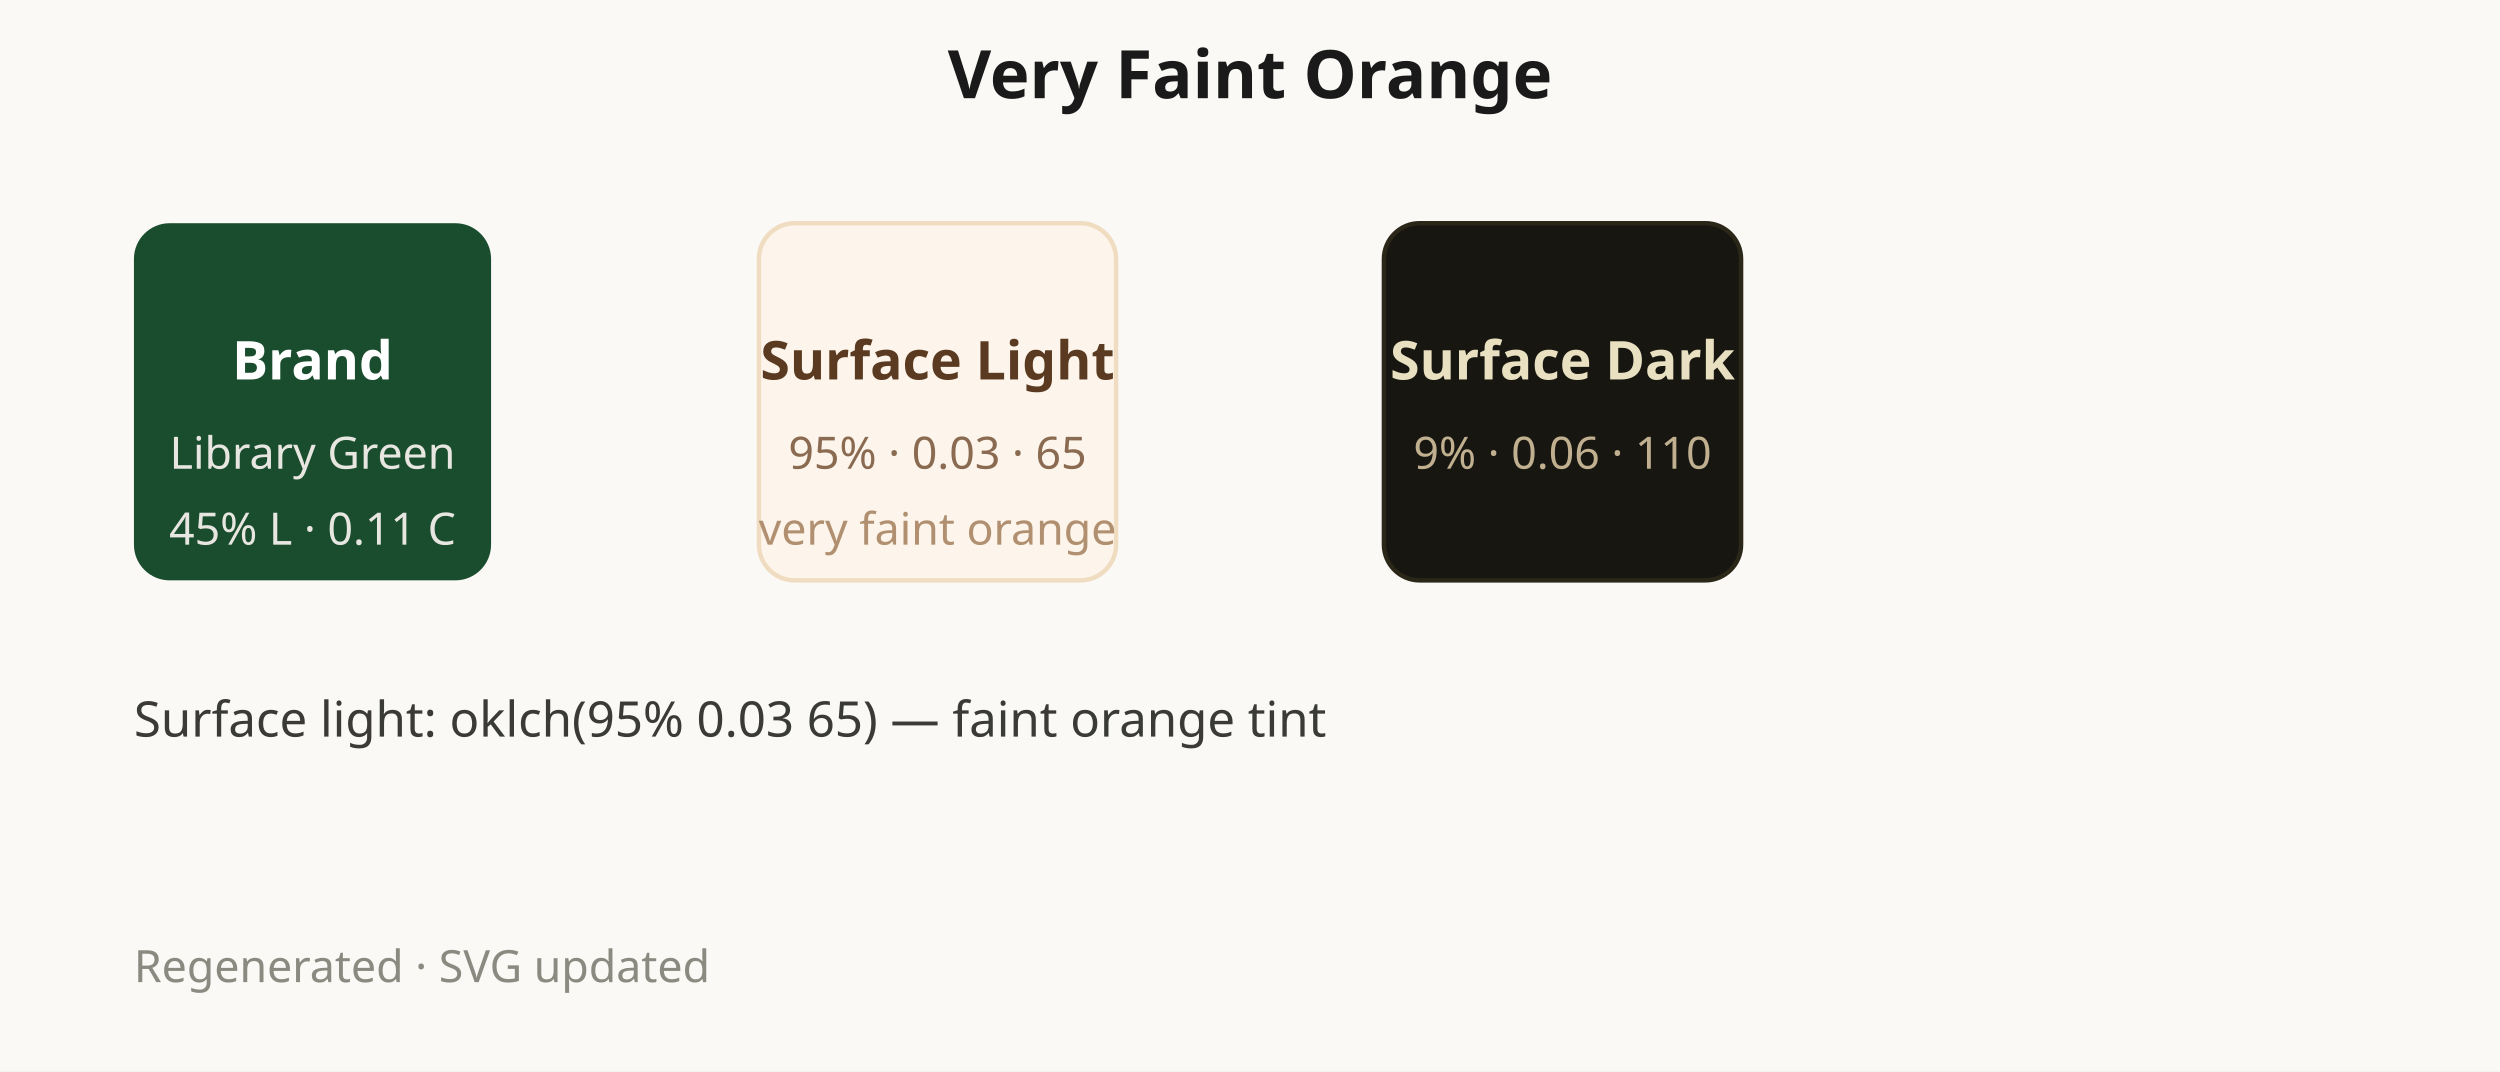
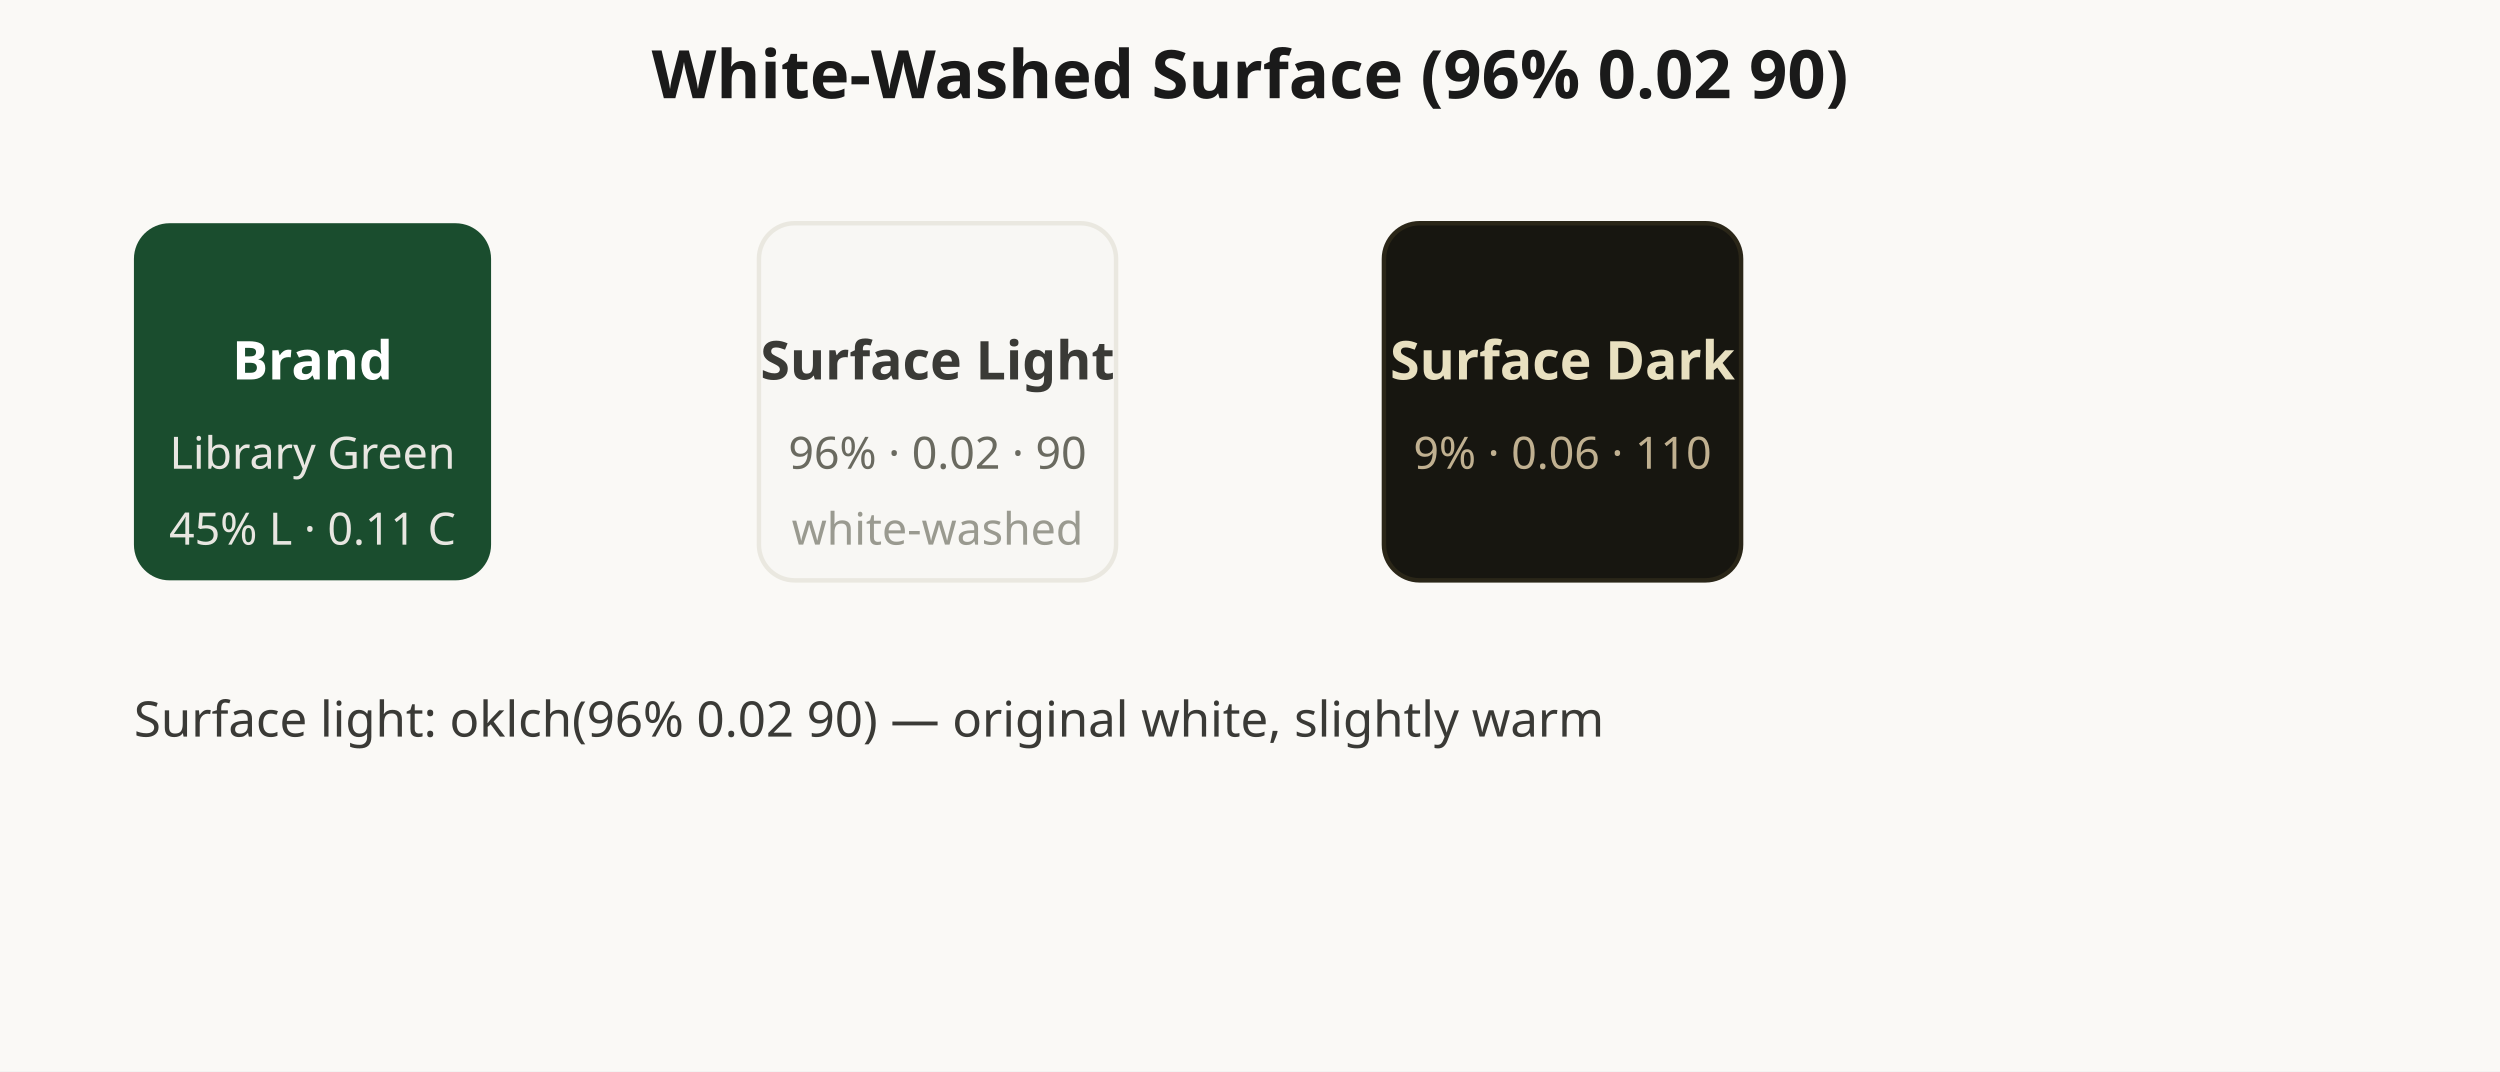
<svg xmlns="http://www.w3.org/2000/svg" viewBox="0 0 560 240" width="560" height="240" style="font-family:system-ui,sans-serif;font-size:13px;">
  <rect width="560" height="240" fill="#faf9f6" />
-   <text x="280" y="22" text-anchor="middle" font-weight="600" font-size="15" fill="#1a1a1a">Very Faint Orange</text>
+   <text x="280" y="22" text-anchor="middle" font-weight="600" font-size="15" fill="#1a1a1a">White-Washed Surface (96% 0.02 90)</text>
  <rect x="30" y="50" width="80" height="80" rx="8" fill="#1a4d2e" stroke="none" />
  <text x="70" y="85" text-anchor="middle" fill="#fff" font-weight="600" font-size="12">Brand</text>
  <text x="70" y="105" text-anchor="middle" fill="#e8e6e1" font-size="10">Library Green</text>
  <text x="70" y="122" text-anchor="middle" fill="#e8e6e1" font-size="10">45% L · 0.11 C</text>
-   <rect x="170" y="50" width="80" height="80" rx="8" fill="#fdf5eb" stroke="#f0dcc0" stroke-width="1" />
-   <text x="210" y="85" text-anchor="middle" fill="#5a3a20" font-weight="600" font-size="12">Surface Light</text>
-   <text x="210" y="105" text-anchor="middle" fill="#8a6a50" font-size="10">95% · 0.03 · 65</text>
-   <text x="210" y="122" text-anchor="middle" fill="#b09070" font-size="10">very faint orange</text>
+   <rect x="170" y="50" width="80" height="80" rx="8" fill="#f8f7f4" stroke="#eae8e0" stroke-width="1" />
+   <text x="210" y="85" text-anchor="middle" fill="#3a3a36" font-weight="600" font-size="12">Surface Light</text>
+   <text x="210" y="105" text-anchor="middle" fill="#6a6a60" font-size="10">96% · 0.02 · 90</text>
+   <text x="210" y="122" text-anchor="middle" fill="#9a9a90" font-size="10">white-washed</text>
  <rect x="310" y="50" width="80" height="80" rx="8" fill="#171610" stroke="#2a2618" stroke-width="1" />
  <text x="350" y="85" text-anchor="middle" fill="#e8e0c0" font-weight="600" font-size="12">Surface Dark</text>
  <text x="350" y="105" text-anchor="middle" fill="#c0b090" font-size="10">9% · 0.06 · 110</text>
-   <text x="30" y="165" font-size="11" fill="#3a3a36">Surface light: oklch(95% 0.03 65) — faint orange tint</text>
-   <text x="30" y="220" font-size="10" fill="#8a8a80">Regenerated · SVG updated</text>
+   <text x="30" y="165" font-size="11" fill="#3a3a36">Surface light: oklch(96% 0.02 90) — original white, slightly warm</text>
</svg>
